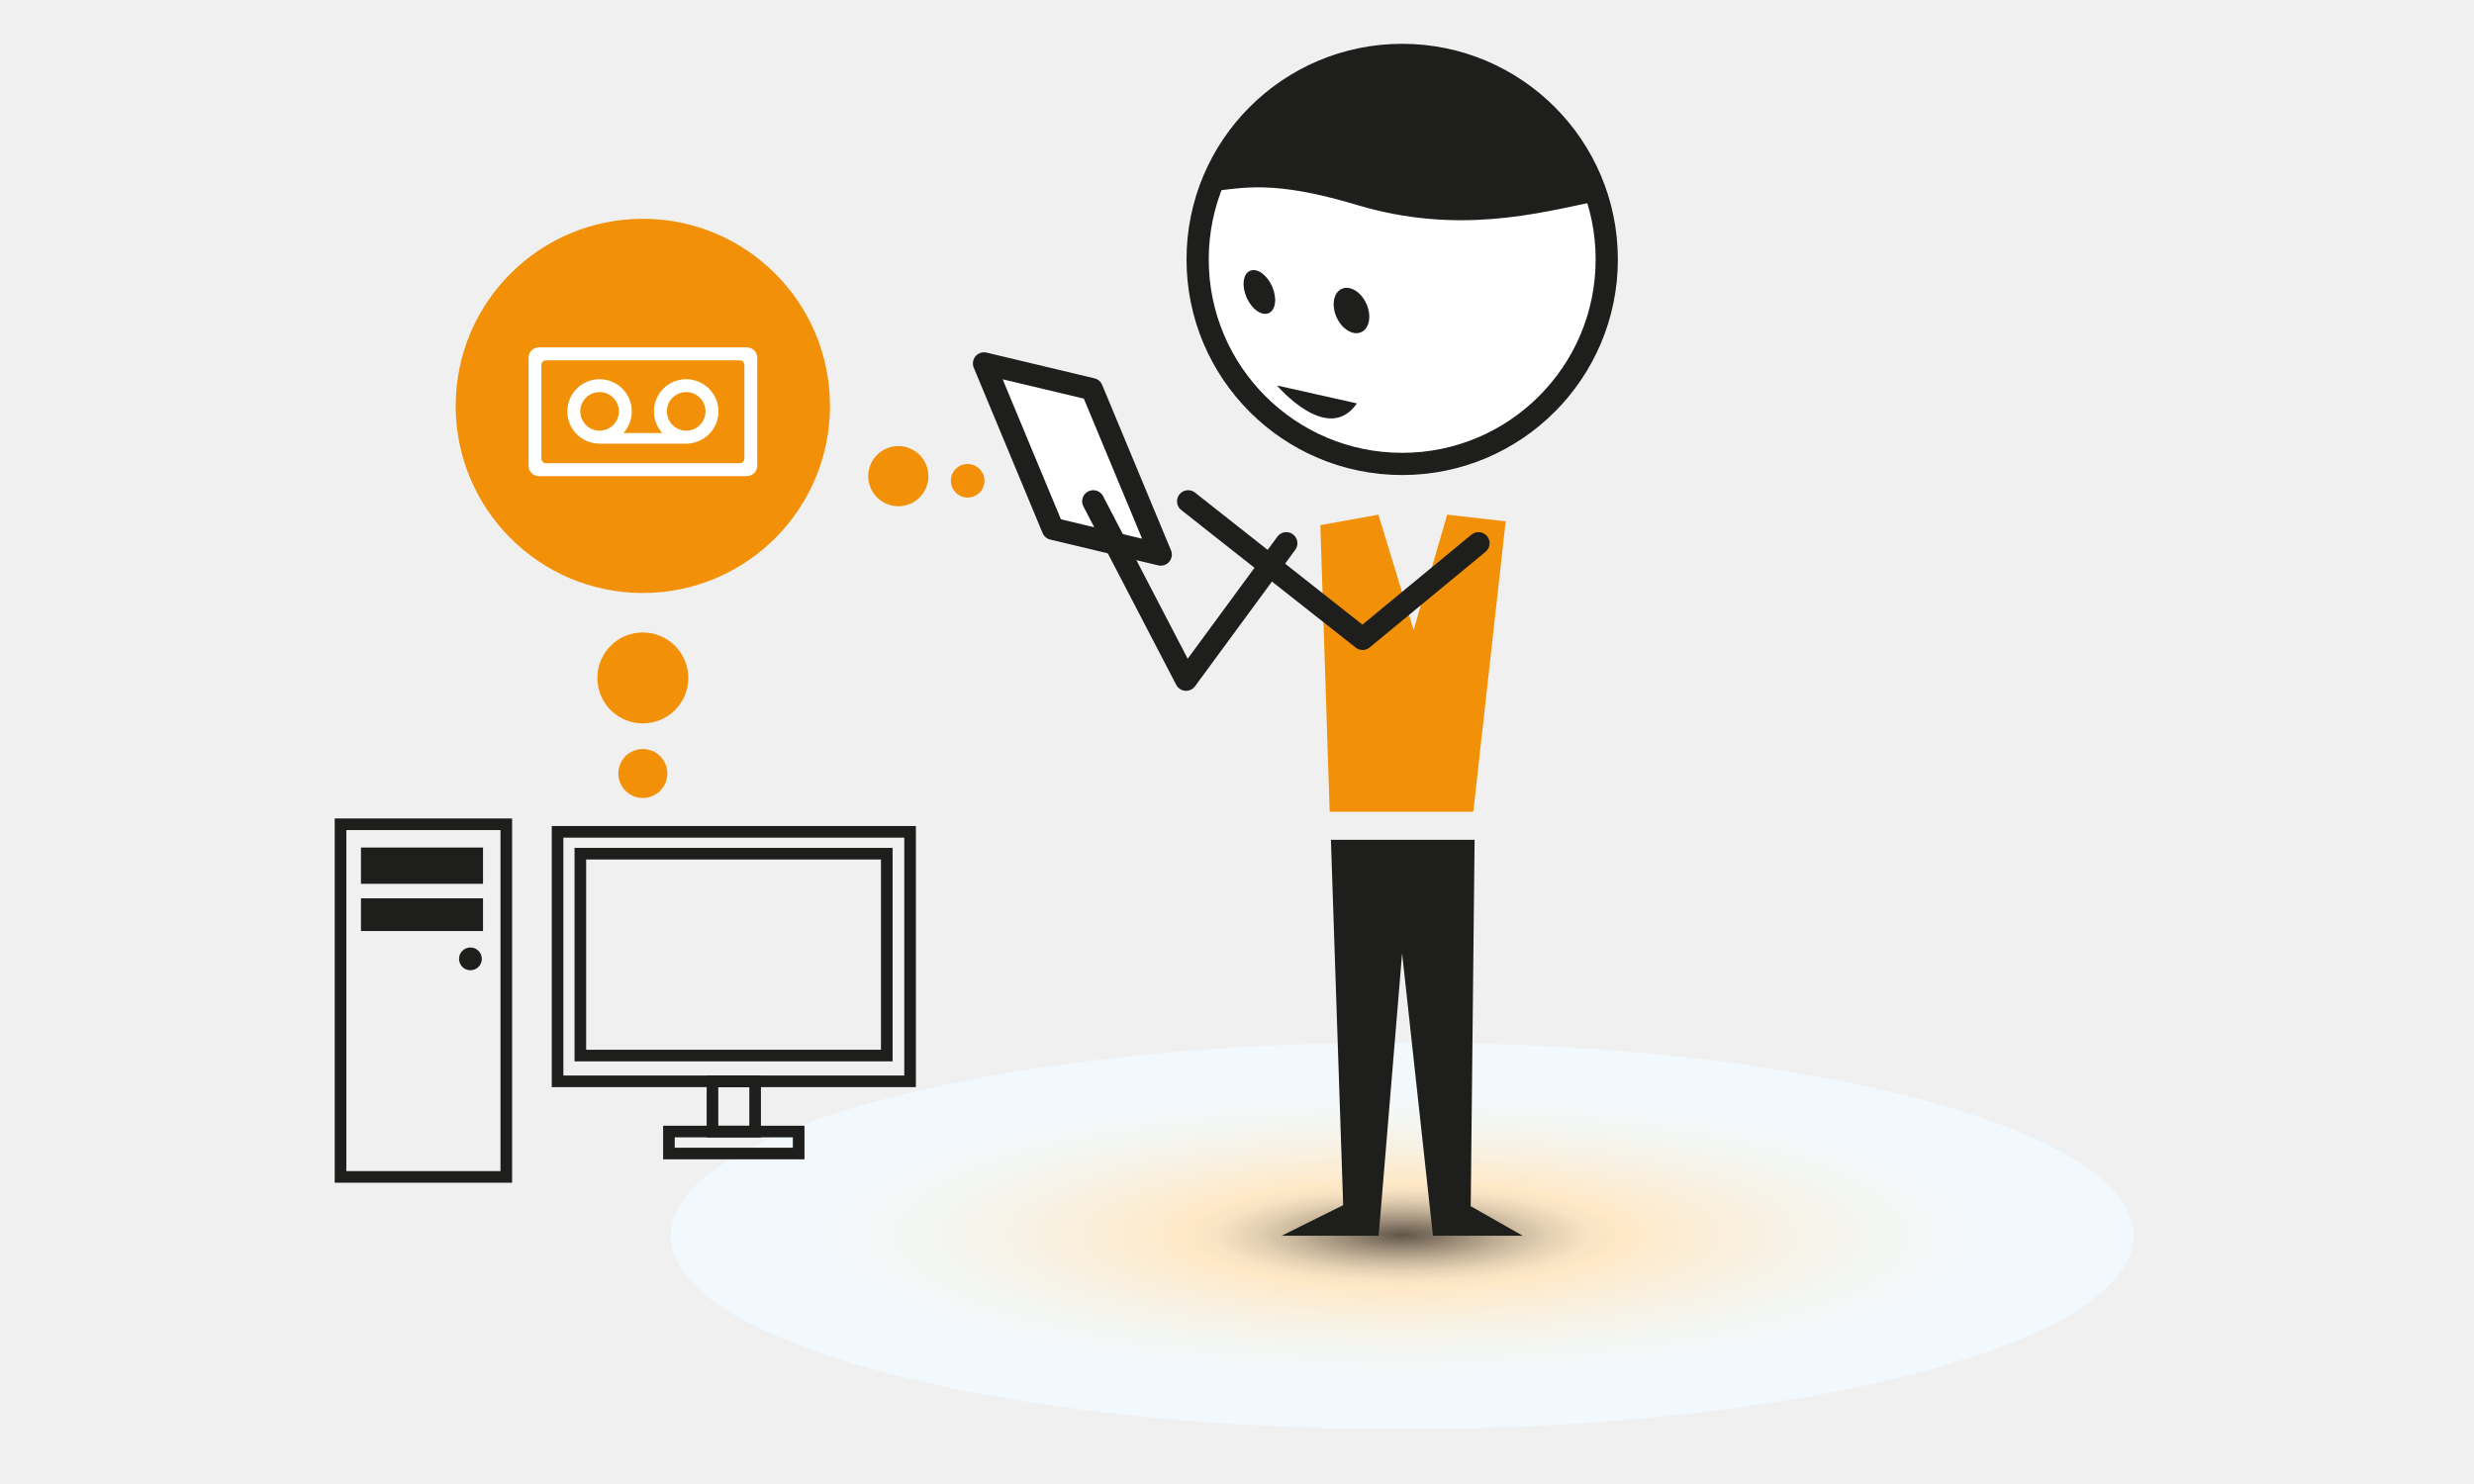
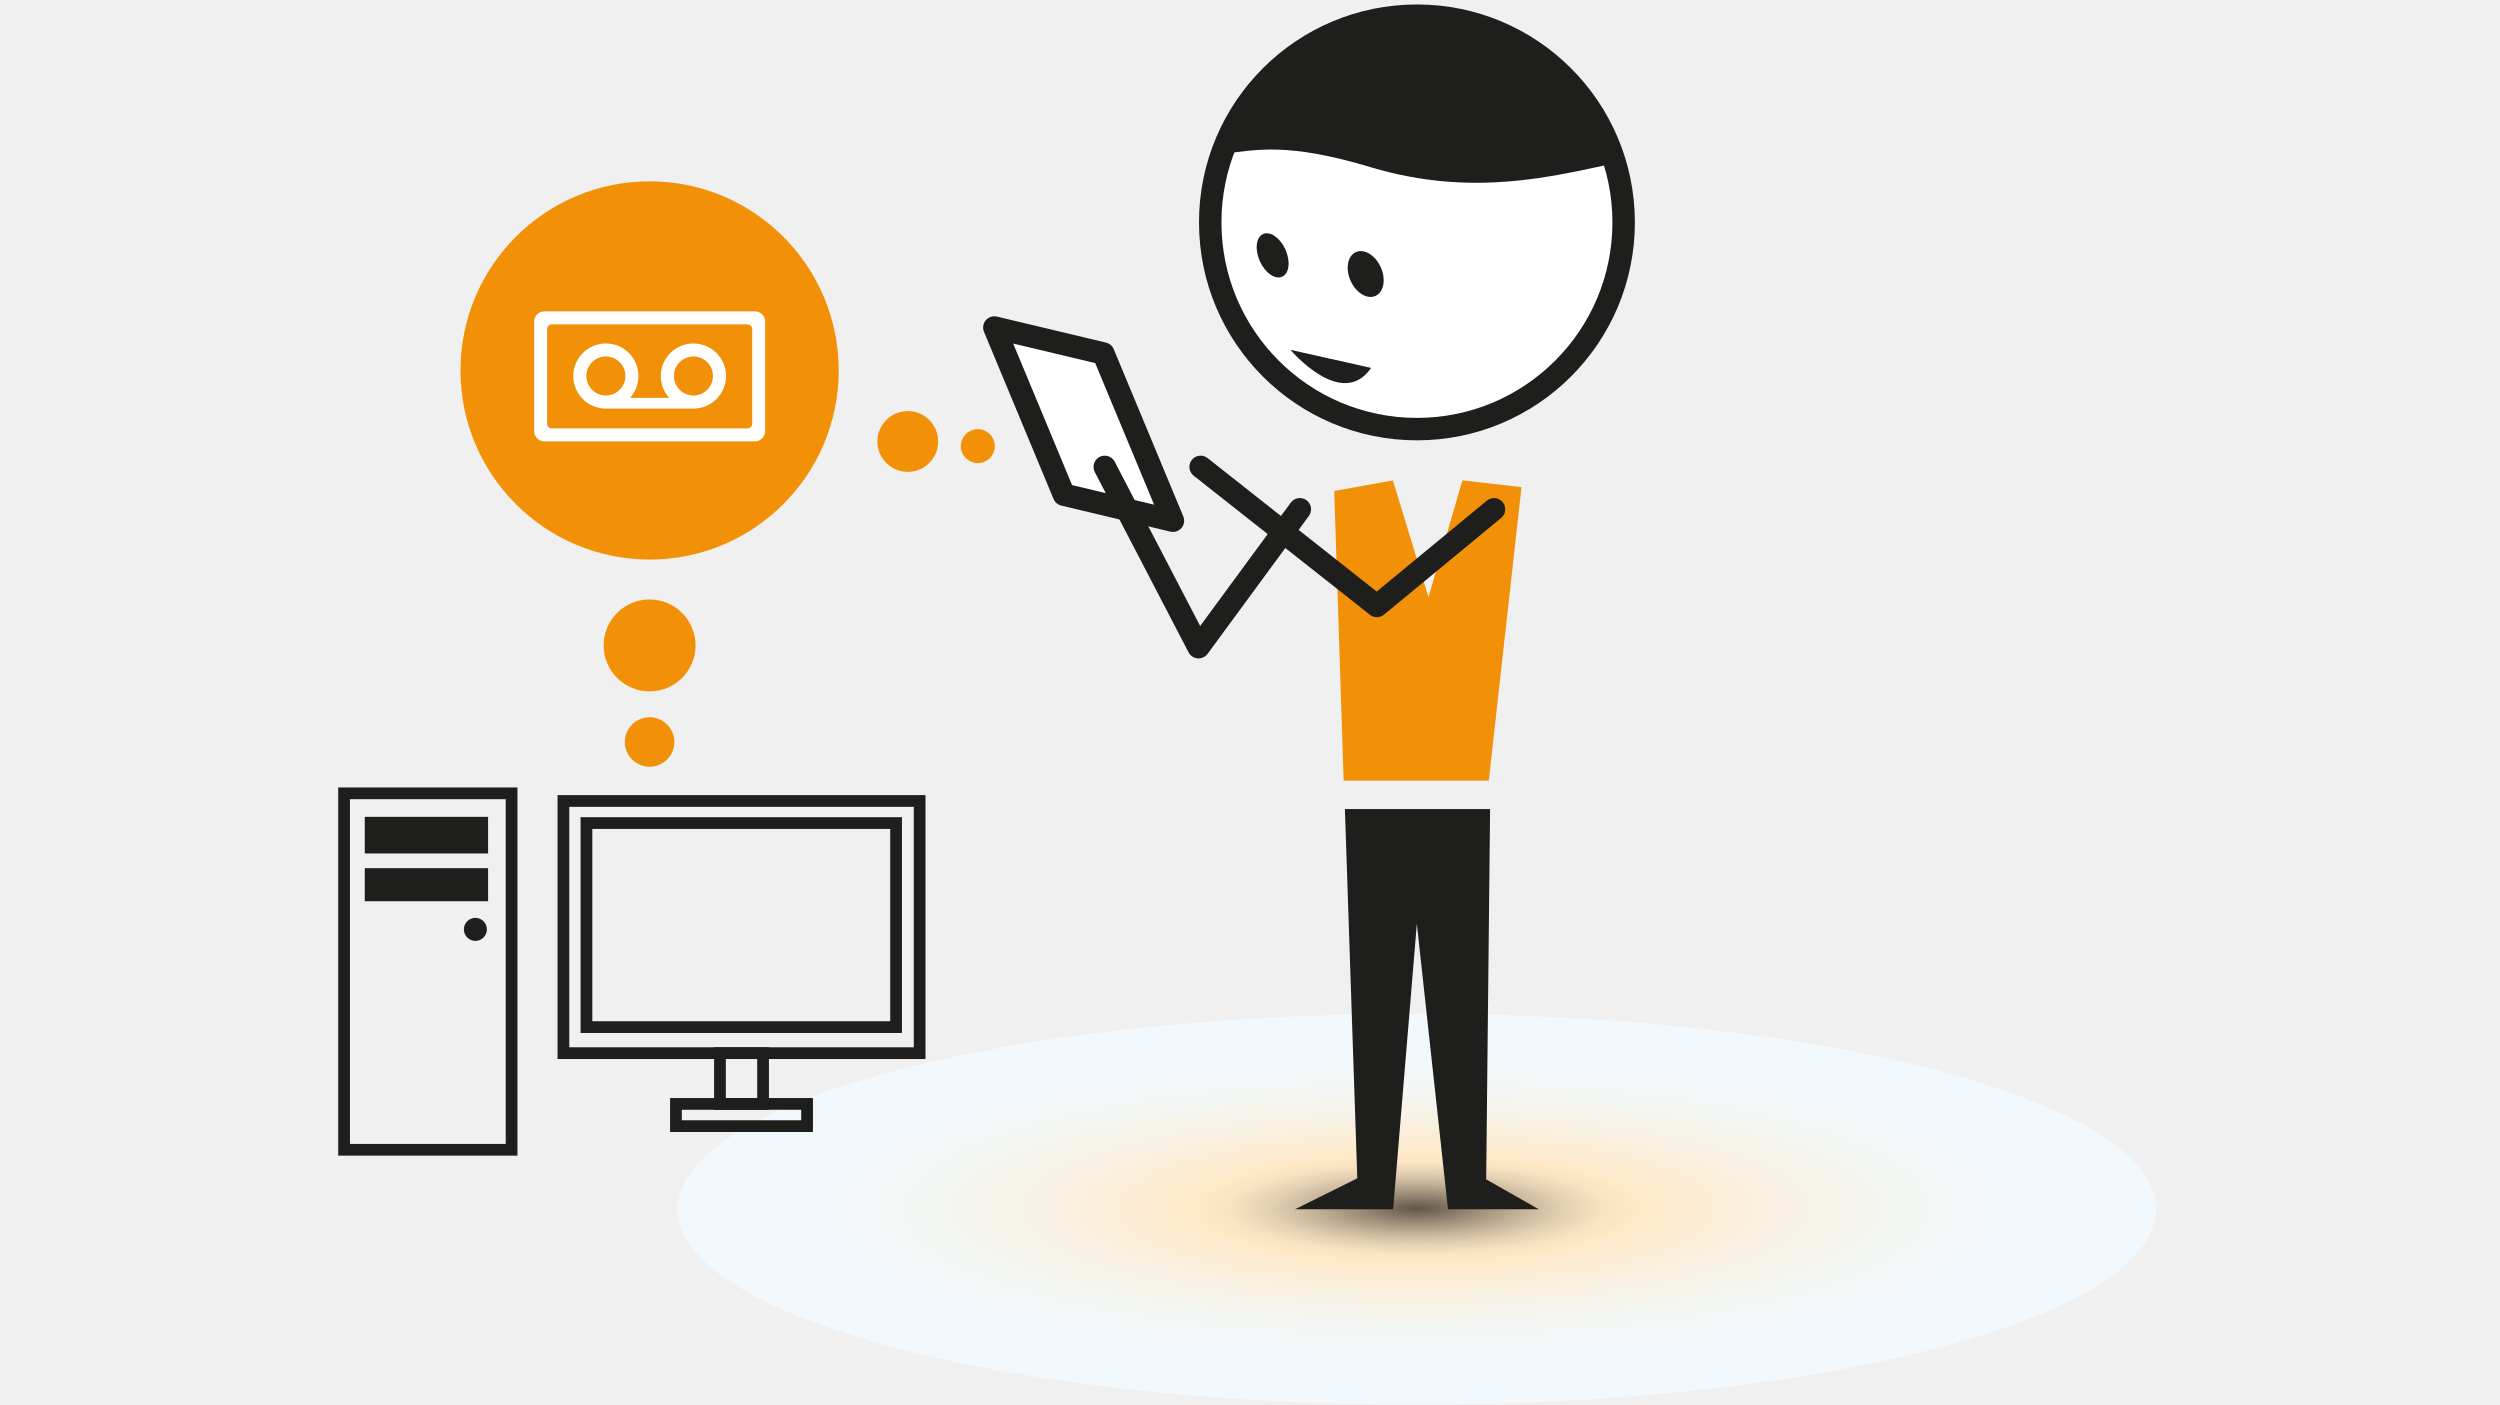
- <svg xmlns="http://www.w3.org/2000/svg" version="1.1" id="Layer_1" x="0px" y="0px" width="56.25px" height="33.75px" viewBox="0 0 56.25 33.75" enable-background="new 0 0 56.25 33.75" xml:space="preserve">
+ <svg xmlns="http://www.w3.org/2000/svg" version="1.1" id="Layer_1" x="0px" y="0px" width="56.25px" height="31.6px" viewBox="0 0.896 56.25 31.6" enable-background="new 0 0.896 56.25 31.6" xml:space="preserve">
  <g>
-     <radialGradient id="SVGID_1_" cx="-1181.039" cy="-455.207" r="39.938" gradientTransform="matrix(0.4097 0 0 0.0996 515.7511 73.4263)" gradientUnits="userSpaceOnUse">
+     <radialGradient id="SVGID_1_" cx="-615.568" cy="-2049.348" r="39.939" gradientTransform="matrix(0.4097 0 0 -0.0996 284.0773 -176.0266)" gradientUnits="userSpaceOnUse">
      <stop offset="0" style="stop-color:#5F564A" />
      <stop offset="0.029" style="stop-color:#75695A" />
      <stop offset="0.088" style="stop-color:#A1917C" />
      <stop offset="0.147" style="stop-color:#C7B59B" />
      <stop offset="0.204" style="stop-color:#E5D1B3" />
      <stop offset="0.258" style="stop-color:#F8E3C2" />
      <stop offset="0.307" style="stop-color:#FFE9C7" />
      <stop offset="0.334" style="stop-color:#FEEACC" />
      <stop offset="0.495" style="stop-color:#F8F1E2" />
      <stop offset="0.658" style="stop-color:#F4F6F2" />
      <stop offset="0.825" style="stop-color:#F2F8FC" />
      <stop offset="1" style="stop-color:#F1F9FE" />
    </radialGradient>
    <ellipse fill="url(#SVGID_1_)" cx="31.879" cy="28.104" rx="16.628" ry="4.397" />
    <g>
      <g>
        <g>
          <rect x="12.677" y="18.918" fill="none" stroke="#1E1E1C" stroke-width="0.264" stroke-miterlimit="10" width="8.015" height="5.674" />
          <rect x="7.742" y="18.746" fill="none" stroke="#1E1E1C" stroke-width="0.264" stroke-miterlimit="10" width="3.769" height="8.02" />
          <rect x="16.199" y="24.592" fill="none" stroke="#1E1E1C" stroke-width="0.264" stroke-miterlimit="10" width="0.97" height="1.143" />
          <rect x="15.209" y="25.734" fill="none" stroke="#1E1E1C" stroke-width="0.264" stroke-miterlimit="10" width="2.95" height="0.5" />
          <rect x="13.195" y="19.415" fill="none" stroke="#1E1E1C" stroke-width="0.264" stroke-miterlimit="10" width="6.967" height="4.591" />
-           <rect x="8.207" y="19.275" fill="#1E1E1C" width="2.775" height="0.825" />
+           <rect x="8.207" y="19.275" fill="#1E1E1C" width="2.775" height="0.824" />
          <rect x="8.207" y="20.43" fill="#1E1E1C" width="2.775" height="0.744" />
          <circle fill="#1E1E1C" cx="10.696" cy="21.807" r="0.259" />
        </g>
        <g>
          <circle fill="#FFFFFF" stroke="#1E1E1C" stroke-width="0.505" stroke-linecap="round" stroke-linejoin="round" stroke-miterlimit="10" cx="31.881" cy="5.9" r="4.651" />
          <path fill="#1E1E1C" d="M27.492,4.356c0.533-1.423,1.604-2.309,2.498-2.705c2.346-1.045,5.096,0.012,6.141,2.36      c0.082,0.183,0.145,0.368,0.201,0.557c-1.379,0.292-3.201,0.776-5.48,0.093C28.926,4.084,28.275,4.277,27.492,4.356z" />
-           <ellipse transform="matrix(-0.9139 0.406 -0.406 -0.9139 57.4994 1.0837)" fill="#1E1E1C" cx="28.635" cy="6.641" rx="0.316" ry="0.526" />
-           <ellipse transform="matrix(-0.9125 0.4091 -0.4091 -0.9125 61.6565 0.9327)" fill="#1E1E1C" cx="30.729" cy="7.06" rx="0.372" ry="0.54" />
+           <ellipse transform="matrix(0.4065 0.9137 -0.9137 0.4065 23.0617 -22.2203)" fill="#1E1E1C" cx="28.634" cy="6.64" rx="0.526" ry="0.316" />
+           <ellipse transform="matrix(0.4088 0.9126 -0.9126 0.4088 24.6105 -23.8687)" fill="#1E1E1C" cx="30.729" cy="7.062" rx="0.54" ry="0.372" />
          <path fill="#1E1E1C" d="M29.035,8.767c0,0,1.154,1.368,1.816,0.407" />
          <polygon fill="#FFFFFF" stroke="#1E1E1C" stroke-width="0.505" stroke-linecap="round" stroke-linejoin="round" stroke-miterlimit="10" points="      23.938,12.026 26.391,12.612 24.826,8.85 22.373,8.265     " />
          <polyline fill="none" stroke="#1E1E1C" stroke-width="0.505" stroke-linecap="round" stroke-linejoin="round" stroke-miterlimit="10" points="      24.857,11.401 26.967,15.458 29.246,12.355     " />
          <polygon fill="#F29107" points="30.02,11.943 31.34,11.705 32.141,14.329 32.904,11.705 34.234,11.856 33.498,18.461       30.232,18.461     " />
          <polygon fill="#1E1E1C" points="34.621,28.104 32.58,28.104 31.879,21.682 31.346,28.104 29.139,28.104 30.539,27.409       30.26,19.1 33.527,19.1 33.439,27.432     " />
          <g>
            <polyline fill="none" stroke="#1E1E1C" stroke-width="0.505" stroke-linecap="round" stroke-linejoin="round" points="       27.014,11.401 30.98,14.53 33.615,12.355      " />
          </g>
        </g>
        <circle fill="#F29107" cx="14.616" cy="9.231" r="4.255" />
        <g>
          <path fill="#FFFFFF" d="M16.98,7.901h-4.73c-0.129,0-0.232,0.104-0.232,0.234v2.459c0,0.129,0.104,0.234,0.232,0.234h4.73      c0.131,0,0.236-0.105,0.236-0.234V8.135C17.217,8.004,17.111,7.901,16.98,7.901z M16.925,10.428      c0,0.061-0.048,0.107-0.106,0.107h-4.404c-0.057,0-0.105-0.047-0.105-0.107V8.299c0-0.057,0.049-0.105,0.105-0.105h4.404      c0.059,0,0.106,0.049,0.106,0.105V10.428z" />
          <path fill="#FFFFFF" d="M15.602,8.624c-0.406,0-0.734,0.329-0.734,0.732c0,0.189,0.072,0.359,0.188,0.492h-0.879      c0.116-0.133,0.188-0.303,0.188-0.492c0-0.403-0.328-0.732-0.734-0.732c-0.404,0-0.732,0.329-0.732,0.732      c0,0.398,0.316,0.723,0.713,0.733v0.001h2.035v-0.002c0.383-0.024,0.689-0.342,0.689-0.732      C16.336,8.953,16.004,8.624,15.602,8.624z M13.631,9.795c-0.242,0-0.438-0.197-0.438-0.441c0-0.24,0.195-0.437,0.438-0.437      c0.243,0,0.441,0.196,0.441,0.437C14.072,9.598,13.874,9.795,13.631,9.795z M15.602,9.795c-0.242,0-0.439-0.197-0.439-0.441      c0-0.24,0.197-0.437,0.439-0.437c0.244,0,0.439,0.196,0.439,0.437C16.041,9.598,15.846,9.795,15.602,9.795z" />
        </g>
        <circle fill="#F29107" cx="20.425" cy="10.829" r="0.684" />
        <circle fill="#F29107" cx="22.001" cy="10.934" r="0.382" />
        <circle fill="#F29107" cx="14.616" cy="15.418" r="1.034" />
        <circle fill="#F29107" cx="14.616" cy="17.591" r="0.557" />
      </g>
    </g>
  </g>
</svg>
